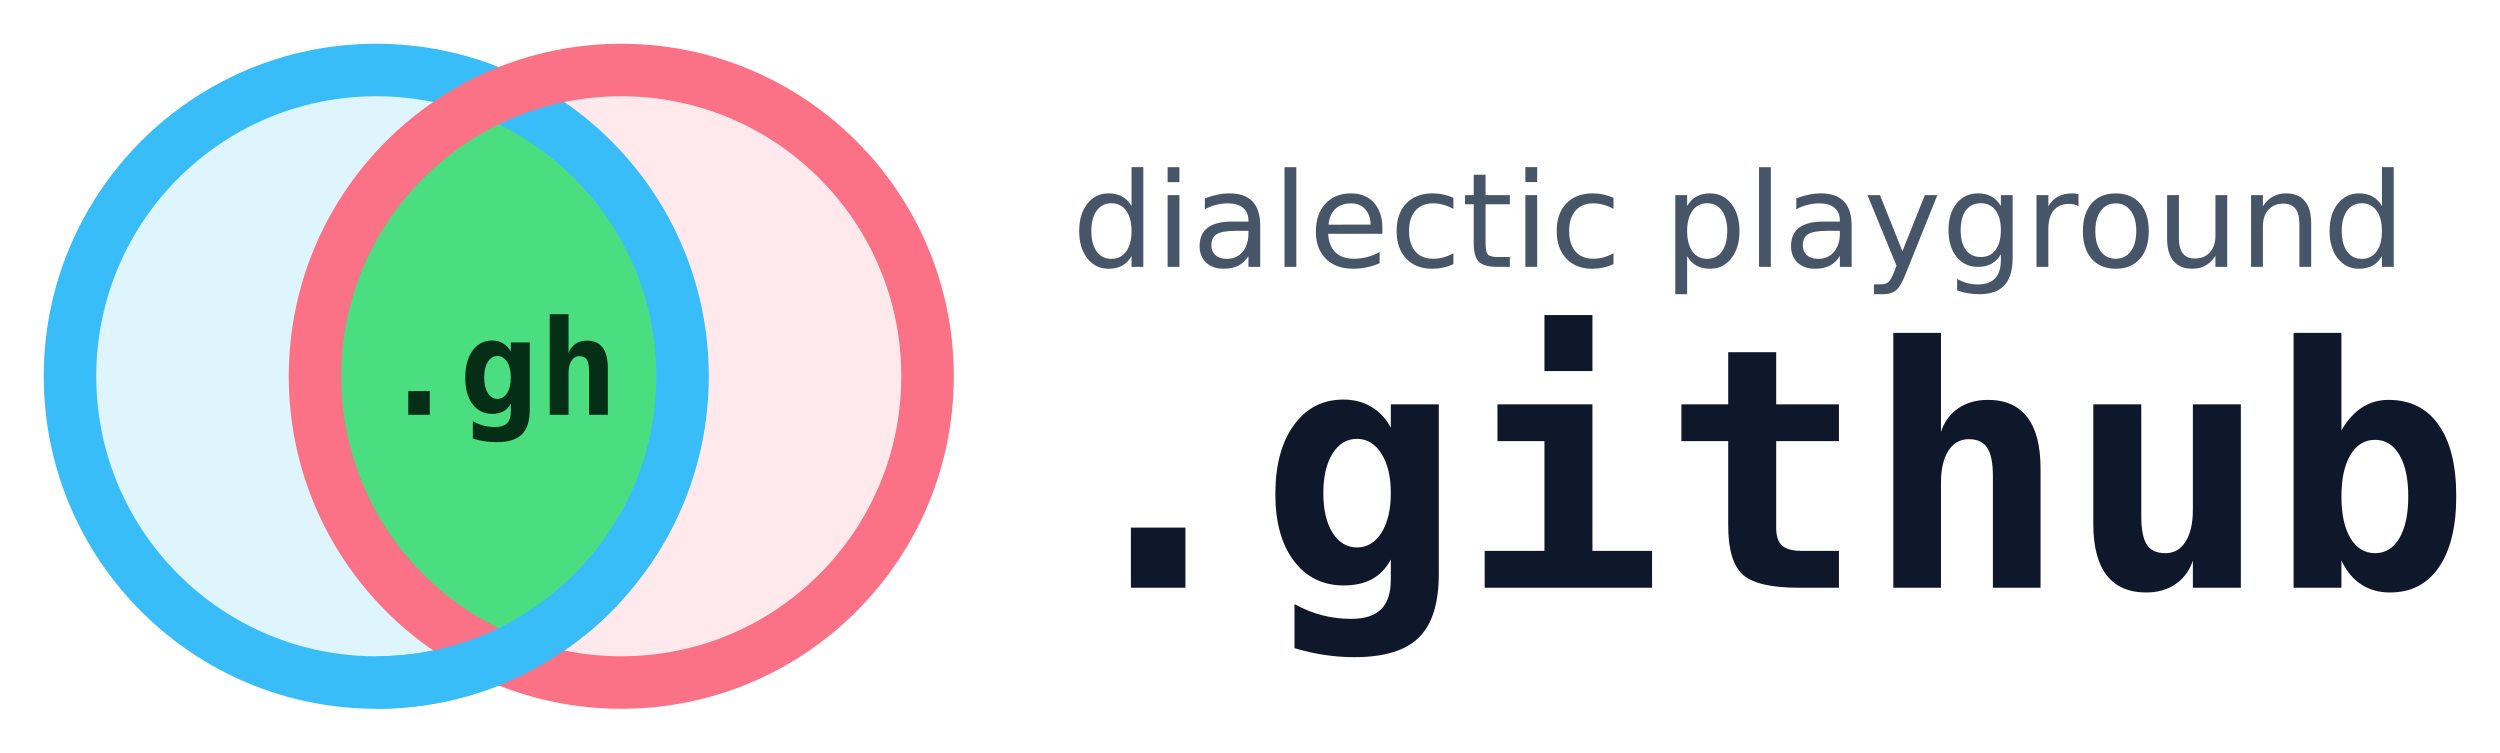
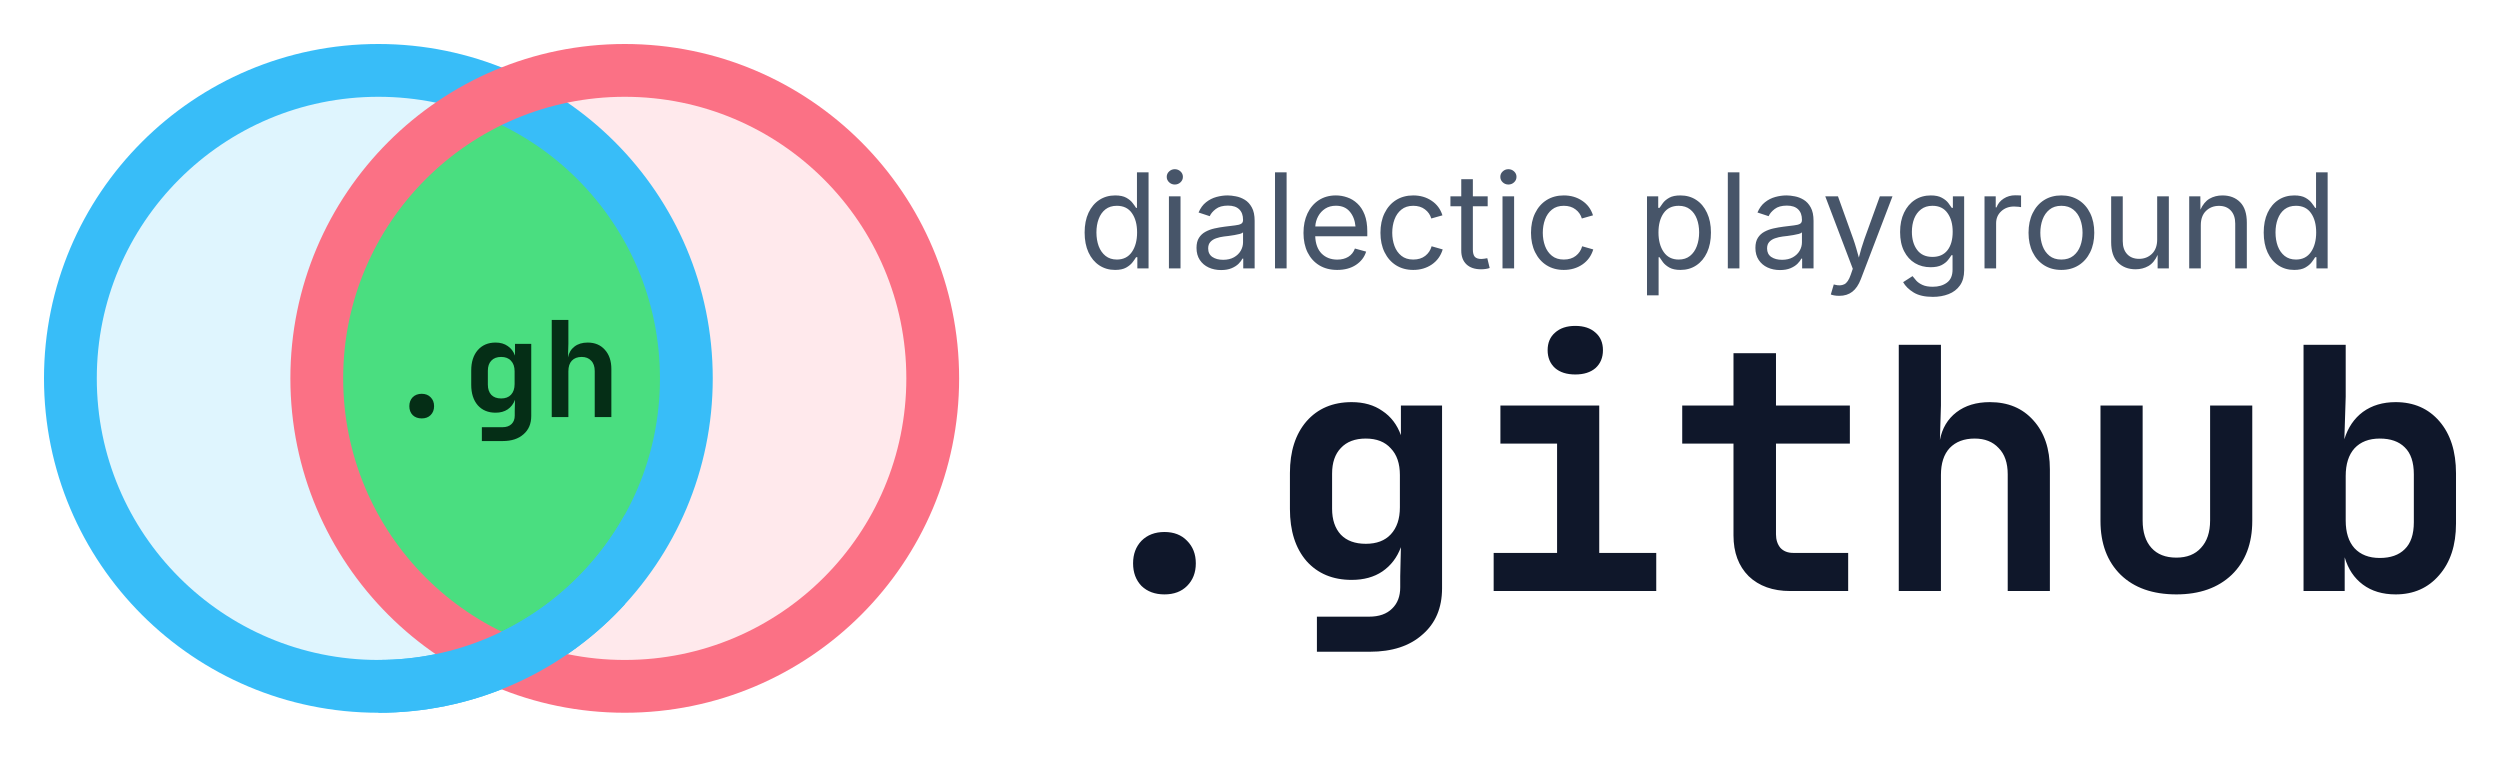
- <svg xmlns="http://www.w3.org/2000/svg" viewBox="-12 -12 685.678 206.4" width="685.678" height="206.4" role="img" aria-labelledby="dp-title" version="1.1" id="svg10">
+ <svg xmlns="http://www.w3.org/2000/svg" viewBox="-12 -12 681.868 206.4" width="681.868" height="206.4" role="img" aria-labelledby="dp-title" version="1.1" id="svg10">
  <defs id="defs10" />
  <style id="style1">
    .dp-ink { fill: #0F172A; }
    .dp-muted { fill: #475569; }
    @media (prefers-color-scheme: dark) {
      .dp-ink { fill: #F1F5F9; }
      .dp-muted { fill: #94A3B8; }
    }
    /*@theme-override*/
  </style>
  <g transform="matrix(0.6,0,0,0.6,-28.8,-62.4)" id="g9">
    <g class="dp-mark" id="g8">
      <defs id="defs1">
        <clipPath id="dp-thesis">
          <circle cx="200" cy="256" r="140" id="circle1" />
        </clipPath>
        <clipPath id="dp-lower-crossing">
          <rect x="200" y="256" width="112" height="200" id="rect1" />
        </clipPath>
      </defs>
      <circle cx="200" cy="256" r="140" fill="#38bdf8" fill-opacity="0.16" id="circle2" />
      <circle cx="312" cy="256" r="140" fill="#fb7185" fill-opacity="0.16" id="circle3" />
      <circle cx="312" cy="256" r="140" fill="#4ade80" clip-path="url(#dp-thesis)" id="circle4" />
      <circle cx="200" cy="256" r="140" fill="none" stroke="#38bdf8" stroke-width="24" id="circle5" />
      <circle cx="312" cy="256" r="140" fill="none" stroke="#fb7185" stroke-width="24" id="circle6" />
      <circle cx="200" cy="256" r="140" fill="none" stroke="#38bdf8" stroke-width="24" clip-path="url(#dp-lower-crossing)" id="circle7" />
      <g class="dp-glyph" transform="matrix(1.1,0,0,1.1,256,256)" id="g7">
-         <path d="m -37.611,6.144 h 8.943 V 16 h -8.943 z M 5.009,0.478 q 0,-4.028 -1.531,-6.445 -1.531,-2.444 -4.028,-2.444 -2.471,0 -4.001,2.417 -1.504,2.417 -1.504,6.472 0,4.082 1.504,6.499 1.531,2.417 4.001,2.417 2.498,0 4.028,-2.417 Q 5.009,4.533 5.009,0.478 Z M 12.877,13.744 q 0,7.224 -3.276,10.42 -3.25,3.223 -10.581,3.223 -2.471,0 -4.888,-0.376 -2.417,-0.349 -4.915,-1.101 v -7.224 q 2.229,1.235 4.539,1.826 2.31,0.591 4.753,0.591 3.33,0 4.915,-1.584 1.584,-1.558 1.584,-4.888 v -3.25 q -1.155,2.148 -3.062,3.196 -1.907,1.047 -4.646,1.047 -5.156,0 -8.191,-4.028 -3.035,-4.028 -3.035,-10.93 0,-7.144 3.035,-11.333 3.035,-4.189 8.137,-4.189 2.578,0 4.592,1.208 2.014,1.208 3.169,3.411 v -3.84 H 12.877 Z M 45.319,-3.524 V 16 H 37.504 V -2.315 q 0,-3.25 -0.94,-4.646 -0.913,-1.396 -3.008,-1.396 -2.148,0 -3.357,1.907 -1.208,1.88 -1.208,5.237 V 16 h -7.815 v -41.787 h 7.815 v 16.221 q 0.833,-2.498 2.847,-3.867 2.014,-1.37 4.861,-1.37 4.27,0 6.445,2.847 2.175,2.82 2.175,8.433 z" id="text7" style="font-weight:700;font-size:55px;font-family:'JetBrains Mono', 'DejaVu Sans Mono', Menlo, Consolas, monospace;text-anchor:middle;fill:#052e16" aria-label=".gh" />
+         <path d="m -33,16.55 q -2.31,0 -3.74,-1.375 -1.375,-1.43 -1.375,-3.685 0,-2.255 1.375,-3.685 1.43,-1.43 3.74,-1.43 2.31,0 3.685,1.43 1.43,1.43 1.43,3.685 0,2.255 -1.43,3.685 -1.375,1.375 -3.685,1.375 z m 24.86,9.35 v -5.72 h 8.525 q 2.42,0 3.74,-1.32 1.32,-1.265 1.32,-3.465 V 13.58 l 0.11,-4.73 q -0.935,2.53 -3.025,3.96 -2.035,1.375 -5.005,1.375 -4.62,0 -7.37,-3.08 Q -12.54,7.97 -12.54,2.635 V -3.25 q 0,-5.28 2.695,-8.415 2.75,-3.135 7.37,-3.135 2.97,0 5.005,1.43 2.09,1.375 3.025,3.96 v -4.84 h 6.71 v 29.81 q 0,4.785 -3.19,7.535 -3.135,2.805 -8.58,2.805 z M -0.165,8.3 q 2.64,0 4.07,-1.54 1.485,-1.595 1.485,-4.4 v -5.28 q 0,-2.805 -1.485,-4.345 -1.43,-1.595 -4.07,-1.595 -2.64,0 -4.07,1.54 -1.43,1.485 -1.43,4.18 v 5.72 q 0,2.695 1.43,4.235 1.43,1.485 4.07,1.485 z M 20.735,16 v -40.15 h 6.875 v 9.9 l -0.165,5.61 q 0.55,-2.86 2.695,-4.51 2.145,-1.65 5.445,-1.65 4.455,0 7.095,2.97 2.695,2.97 2.695,7.975 V 16 h -6.875 V -3.03 q 0,-2.805 -1.485,-4.29 -1.43,-1.54 -3.905,-1.54 -2.585,0 -4.07,1.54 -1.43,1.54 -1.43,4.4 V 16 Z" id="text7" style="font-weight:700;font-size:55px;font-family:'JetBrains Mono', 'DejaVu Sans Mono', Menlo, Consolas, monospace;text-anchor:middle;fill:#052e16" aria-label=".gh" />
      </g>
    </g>
  </g>
-   <path d="M 298.348,44.501 V 33.848 h 3.234 V 61.2 h -3.234 v -2.953 q -1.02,1.758 -2.584,2.619 -1.547,0.844 -3.727,0.844 -3.568,0 -5.818,-2.848 -2.232,-2.848 -2.232,-7.488 0,-4.641 2.232,-7.488 2.25,-2.848 5.818,-2.848 2.18,0 3.727,0.861 1.564,0.844 2.584,2.602 z m -11.021,6.873 q 0,3.568 1.459,5.607 1.477,2.021 4.043,2.021 2.566,0 4.043,-2.021 1.477,-2.039 1.477,-5.607 0,-3.568 -1.477,-5.59 -1.477,-2.039 -4.043,-2.039 -2.566,0 -4.043,2.039 -1.459,2.021 -1.459,5.59 z M 308.244,41.513 h 3.234 V 61.2 h -3.234 z m 0,-7.664 h 3.234 v 4.096 h -3.234 z m 18.949,17.455 q -3.92,0 -5.432,0.896 -1.512,0.896 -1.512,3.059 0,1.723 1.125,2.742 1.143,1.002 3.094,1.002 2.689,0 4.307,-1.898 1.635,-1.916 1.635,-5.08 v -0.721 z m 6.451,-1.336 V 61.2 h -3.234 v -2.988 q -1.107,1.793 -2.76,2.654 -1.652,0.844 -4.043,0.844 -3.023,0 -4.816,-1.688 -1.775,-1.705 -1.775,-4.553 0,-3.322 2.215,-5.01 2.232,-1.688 6.645,-1.688 h 4.535 v -0.316 q 0,-2.232 -1.477,-3.445 -1.459,-1.23 -4.113,-1.23 -1.688,0 -3.287,0.404 -1.6,0.404 -3.076,1.213 v -2.988 q 1.775,-0.686 3.445,-1.02 1.67,-0.352 3.252,-0.352 4.271,0 6.381,2.215 2.109,2.215 2.109,6.715 z m 6.662,-16.119 h 3.234 V 61.2 h -3.234 z m 26.842,16.699 v 1.582 h -14.871 q 0.211,3.34 2.004,5.098 1.811,1.74 5.027,1.74 1.863,0 3.604,-0.457 1.758,-0.457 3.48,-1.371 v 3.059 q -1.74,0.738 -3.568,1.125 -1.828,0.387 -3.709,0.387 -4.711,0 -7.471,-2.742 -2.742,-2.742 -2.742,-7.418 0,-4.834 2.602,-7.664 2.619,-2.848 7.049,-2.848 3.973,0 6.275,2.566 2.32,2.549 2.32,6.943 z m -3.234,-0.949 q -0.035,-2.654 -1.494,-4.236 -1.441,-1.582 -3.832,-1.582 -2.707,0 -4.342,1.529 -1.617,1.529 -1.863,4.307 z M 386.625,42.268 v 3.023 q -1.371,-0.756 -2.76,-1.125 -1.371,-0.387 -2.777,-0.387 -3.146,0 -4.887,2.004 -1.74,1.986 -1.74,5.59 0,3.604 1.74,5.607 1.74,1.986 4.887,1.986 1.406,0 2.777,-0.369 1.389,-0.387 2.76,-1.143 v 2.988 q -1.354,0.633 -2.812,0.949 -1.441,0.316 -3.076,0.316 -4.447,0 -7.066,-2.795 -2.619,-2.795 -2.619,-7.541 0,-4.816 2.637,-7.576 2.654,-2.76 7.26,-2.76 1.494,0 2.918,0.316 1.424,0.299 2.76,0.914 z m 8.824,-6.346 V 41.513 h 6.662 v 2.514 h -6.662 v 10.688 q 0,2.408 0.65,3.094 0.668,0.686 2.689,0.686 h 3.322 V 61.2 h -3.322 q -3.744,0 -5.168,-1.389 -1.424,-1.406 -1.424,-5.098 v -10.688 h -2.373 V 41.513 h 2.373 v -5.59 z m 10.916,5.59 h 3.234 V 61.2 h -3.234 z m 0,-7.664 h 3.234 v 4.096 h -3.234 z m 24.17,8.42 v 3.023 q -1.371,-0.756 -2.76,-1.125 -1.371,-0.387 -2.777,-0.387 -3.146,0 -4.887,2.004 -1.74,1.986 -1.74,5.59 0,3.604 1.74,5.607 1.74,1.986 4.887,1.986 1.406,0 2.777,-0.369 1.389,-0.387 2.76,-1.143 v 2.988 q -1.354,0.633 -2.812,0.949 -1.441,0.316 -3.076,0.316 -4.447,0 -7.066,-2.795 -2.619,-2.795 -2.619,-7.541 0,-4.816 2.637,-7.576 2.654,-2.76 7.26,-2.76 1.494,0 2.918,0.316 1.424,0.299 2.76,0.914 z m 20.197,15.979 v 10.441 h -3.252 V 41.513 h 3.252 v 2.988 q 1.02,-1.758 2.566,-2.602 1.564,-0.861 3.727,-0.861 3.586,0 5.818,2.848 2.25,2.848 2.25,7.488 0,4.641 -2.25,7.488 -2.232,2.848 -5.818,2.848 -2.162,0 -3.727,-0.844 -1.547,-0.861 -2.566,-2.619 z m 11.004,-6.873 q 0,-3.568 -1.477,-5.59 -1.459,-2.039 -4.025,-2.039 -2.566,0 -4.043,2.039 -1.459,2.021 -1.459,5.59 0,3.568 1.459,5.607 1.477,2.021 4.043,2.021 2.566,0 4.025,-2.021 1.477,-2.039 1.477,-5.607 z m 8.719,-17.525 h 3.234 V 61.2 h -3.234 z m 18.949,17.455 q -3.92,0 -5.432,0.896 -1.512,0.896 -1.512,3.059 0,1.723 1.125,2.742 1.143,1.002 3.094,1.002 2.689,0 4.307,-1.898 1.635,-1.916 1.635,-5.08 v -0.721 z m 6.451,-1.336 V 61.2 h -3.234 v -2.988 q -1.107,1.793 -2.76,2.654 -1.652,0.844 -4.043,0.844 -3.023,0 -4.816,-1.688 -1.775,-1.705 -1.775,-4.553 0,-3.322 2.215,-5.01 2.232,-1.688 6.645,-1.688 h 4.535 v -0.316 q 0,-2.232 -1.477,-3.445 -1.459,-1.23 -4.113,-1.23 -1.688,0 -3.287,0.404 -1.6,0.404 -3.076,1.213 v -2.988 q 1.775,-0.686 3.445,-1.02 1.67,-0.352 3.252,-0.352 4.271,0 6.381,2.215 2.109,2.215 2.109,6.715 z m 14.854,13.061 q -1.371,3.516 -2.672,4.588 -1.301,1.072 -3.48,1.072 h -2.584 V 65.981 h 1.898 q 1.336,0 2.074,-0.633 0.738,-0.633 1.635,-2.988 l 0.58,-1.477 -7.963,-19.371 h 3.428 l 6.152,15.398 6.152,-15.398 h 3.428 z m 26.068,-11.9 q 0,-3.516 -1.459,-5.449 -1.441,-1.934 -4.061,-1.934 -2.602,0 -4.061,1.934 -1.441,1.934 -1.441,5.449 0,3.498 1.441,5.432 1.459,1.934 4.061,1.934 2.619,0 4.061,-1.934 1.459,-1.934 1.459,-5.432 z m 3.234,7.629 q 0,5.027 -2.232,7.471 -2.232,2.461 -6.838,2.461 -1.705,0 -3.217,-0.264 -1.512,-0.246 -2.936,-0.773 v -3.146 q 1.424,0.773 2.812,1.143 1.389,0.369 2.83,0.369 3.182,0 4.764,-1.67 1.582,-1.652 1.582,-5.01 v -1.6 q -1.002,1.74 -2.566,2.602 Q 532.646,61.2 530.467,61.2 q -3.621,0 -5.836,-2.76 -2.215,-2.76 -2.215,-7.312 0,-4.57 2.215,-7.33 2.215,-2.76 5.836,-2.76 2.18,0 3.744,0.861 1.564,0.861 2.566,2.602 V 41.513 h 3.234 z m 18.07,-14.221 q -0.545,-0.316 -1.195,-0.457 -0.633,-0.158 -1.406,-0.158 -2.742,0 -4.219,1.793 -1.459,1.775 -1.459,5.115 V 61.2 h -3.252 V 41.513 h 3.252 v 3.059 q 1.02,-1.793 2.654,-2.654 1.635,-0.879 3.973,-0.879 0.334,0 0.738,0.053 0.404,0.035 0.896,0.123 z m 10.23,-0.756 q -2.602,0 -4.113,2.039 -1.512,2.021 -1.512,5.555 0,3.533 1.494,5.572 1.512,2.021 4.131,2.021 2.584,0 4.096,-2.039 1.512,-2.039 1.512,-5.555 0,-3.498 -1.512,-5.537 -1.512,-2.057 -4.096,-2.057 z m 0,-2.742 q 4.219,0 6.627,2.742 2.408,2.742 2.408,7.594 0,4.834 -2.408,7.594 -2.408,2.742 -6.627,2.742 -4.236,0 -6.645,-2.742 -2.391,-2.76 -2.391,-7.594 0,-4.852 2.391,-7.594 2.408,-2.742 6.645,-2.742 z M 582.375,53.43 V 41.513 h 3.234 v 11.795 q 0,2.795 1.09,4.201 1.09,1.389 3.27,1.389 2.619,0 4.131,-1.67 1.529,-1.67 1.529,-4.553 V 41.513 h 3.234 V 61.2 h -3.234 v -3.023 q -1.178,1.793 -2.742,2.672 -1.547,0.861 -3.604,0.861 -3.393,0 -5.15,-2.109 -1.758,-2.109 -1.758,-6.17 z m 8.139,-12.393 z m 31.377,8.279 V 61.2 h -3.234 V 49.423 q 0,-2.795 -1.09,-4.184 -1.09,-1.389 -3.27,-1.389 -2.619,0 -4.131,1.67 -1.512,1.67 -1.512,4.553 V 61.2 h -3.252 V 41.513 h 3.252 v 3.059 q 1.16,-1.775 2.725,-2.654 1.582,-0.879 3.639,-0.879 3.393,0 5.133,2.109 1.74,2.092 1.74,6.17 z m 19.406,-4.816 V 33.848 h 3.234 V 61.2 h -3.234 v -2.953 q -1.02,1.758 -2.584,2.619 -1.547,0.844 -3.727,0.844 -3.568,0 -5.818,-2.848 -2.232,-2.848 -2.232,-7.488 0,-4.641 2.232,-7.488 2.25,-2.848 5.818,-2.848 2.18,0 3.727,0.861 1.564,0.844 2.584,2.602 z m -11.021,6.873 q 0,3.568 1.459,5.607 1.477,2.021 4.043,2.021 2.566,0 4.043,-2.021 1.477,-2.039 1.477,-5.607 0,-3.568 -1.477,-5.59 -1.477,-2.039 -4.043,-2.039 -2.566,0 -4.043,2.039 -1.459,2.021 -1.459,5.59 z" id="text9" class="dp-muted" style="font-size:36px;font-family:Inter, 'Segoe UI', 'DejaVu Sans', 'Helvetica Neue', Arial, sans-serif;fill:#475569" aria-label="dialectic playground" />
-   <path d="m 298.17,132.714 h 14.959 V 149.2 h -14.959 z m 71.291,-9.479 q 0,-6.738 -2.561,-10.781 -2.561,-4.088 -6.738,-4.088 -4.133,0 -6.693,4.043 -2.516,4.043 -2.516,10.826 0,6.828 2.516,10.871 2.561,4.043 6.693,4.043 4.178,0 6.738,-4.043 2.561,-4.088 2.561,-10.871 z m 13.162,22.191 q 0,12.084 -5.48,17.43 -5.436,5.391 -17.699,5.391 -4.133,0 -8.176,-0.629 -4.043,-0.584 -8.221,-1.842 v -12.084 q 3.729,2.066 7.592,3.055 3.863,0.988 7.951,0.988 5.57,0 8.221,-2.65 2.65,-2.605 2.65,-8.176 v -5.436 q -1.932,3.594 -5.121,5.346 -3.189,1.752 -7.771,1.752 -8.625,0 -13.701,-6.738 -5.076,-6.738 -5.076,-18.283 0,-11.949 5.076,-18.957 5.076,-7.008 13.611,-7.008 4.312,0 7.682,2.021 3.369,2.021 5.301,5.705 V 98.888 h 13.162 z M 398.705,98.888 h 26.055 v 40.205 h 16.352 V 149.2 h -45.91 v -10.107 h 16.396 v -30.098 h -12.893 z m 12.893,-24.482 h 13.162 V 89.768 H 411.598 Z M 475.162,84.602 V 98.888 h 17.205 v 10.107 h -17.205 v 23.809 q 0,3.369 1.617,4.852 1.662,1.438 5.48,1.438 h 10.107 V 149.2 h -11.051 q -11.32,0 -15.318,-3.594 Q 462,141.968 462,132.175 V 108.995 H 449.152 V 98.888 H 462 V 84.602 Z m 72.504,31.939 V 149.2 h -13.072 v -30.637 q 0,-5.436 -1.572,-7.771 -1.527,-2.336 -5.031,-2.336 -3.594,0 -5.615,3.189 -2.021,3.145 -2.021,8.76 V 149.2 H 507.281 V 79.302 h 13.072 v 27.133 q 1.393,-4.178 4.762,-6.469 3.369,-2.291 8.131,-2.291 7.143,0 10.781,4.762 3.639,4.717 3.639,14.105 z m 14.465,15.094 V 98.888 h 13.162 v 30.727 q 0,5.436 1.527,7.771 1.527,2.336 5.076,2.336 3.549,0 5.525,-3.145 2.021,-3.145 2.021,-8.805 V 98.888 h 13.162 V 149.2 h -13.162 v -7.457 q -1.393,4.178 -4.762,6.469 -3.324,2.291 -8.041,2.291 -7.188,0 -10.871,-4.762 -3.639,-4.762 -3.639,-14.105 z m 86.385,-7.457 q 0,-7.277 -2.426,-11.41 -2.426,-4.133 -6.693,-4.133 -4.268,0 -6.738,4.133 -2.471,4.133 -2.471,11.41 0,7.277 2.471,11.41 2.471,4.133 6.738,4.133 4.268,0 6.693,-4.133 2.426,-4.133 2.426,-11.41 z M 630.188,106.03 q 2.426,-4.178 5.615,-6.244 3.234,-2.111 7.277,-2.111 8.939,0 13.746,6.828 4.852,6.828 4.852,19.586 0,12.578 -4.762,19.496 -4.762,6.918 -13.387,6.918 -4.537,0 -7.906,-2.201 -3.369,-2.201 -5.436,-6.559 V 149.2 H 617.07 V 79.302 h 13.117 z" id="text10" class="dp-ink" style="font-weight:700;font-size:92px;font-family:'JetBrains Mono', 'DejaVu Sans Mono', Menlo, Consolas, monospace;fill:#0f172a" aria-label=".github" />
+   <path d="m 292.143,61.622 q -2.443,0 -4.324,-1.248 -1.881,-1.248 -2.936,-3.533 -1.055,-2.285 -1.055,-5.414 0,-3.111 1.055,-5.379 1.072,-2.285 2.953,-3.516 1.881,-1.23 4.324,-1.23 1.916,0 3.041,0.633 1.125,0.633 1.723,1.441 0.615,0.791 0.932,1.318 h 0.246 v -9.686 h 3.164 V 61.2 h -3.059 v -3.041 h -0.352 q -0.316,0.545 -0.949,1.371 -0.615,0.809 -1.758,1.459 -1.125,0.633 -3.006,0.633 z m 0.475,-2.83 q 2.672,0 4.096,-2.057 1.424,-2.057 1.424,-5.344 0,-3.252 -1.406,-5.256 -1.389,-2.004 -4.113,-2.004 -1.863,0 -3.111,0.967 -1.23,0.967 -1.846,2.619 -0.615,1.635 -0.615,3.674 0,2.057 0.615,3.744 0.633,1.67 1.881,2.672 1.248,0.984 3.076,0.984 z M 306.82,61.2 V 41.548 h 3.164 V 61.2 Z m 1.6,-22.869 q -0.896,0 -1.547,-0.615 -0.65,-0.615 -0.65,-1.477 0,-0.879 0.65,-1.477 0.65,-0.615 1.547,-0.615 0.914,0 1.564,0.615 0.65,0.598 0.65,1.477 0,0.861 -0.65,1.477 -0.65,0.615 -1.564,0.615 z m 12.621,23.326 q -1.863,0 -3.393,-0.703 -1.512,-0.703 -2.408,-2.057 -0.896,-1.354 -0.896,-3.287 0,-1.688 0.668,-2.742 0.668,-1.055 1.775,-1.652 1.125,-0.615 2.479,-0.914 1.354,-0.299 2.725,-0.475 1.758,-0.229 2.865,-0.352 1.107,-0.123 1.635,-0.422 0.545,-0.299 0.545,-1.02 v -0.105 q 0,-1.828 -1.037,-2.83 -1.037,-1.02 -3.076,-1.02 -2.127,0 -3.322,0.932 -1.195,0.914 -1.652,1.951 l -3.041,-1.002 q 0.756,-1.793 2.039,-2.795 1.283,-1.02 2.83,-1.441 1.547,-0.422 3.059,-0.422 0.984,0 2.232,0.246 1.266,0.229 2.426,0.932 1.178,0.703 1.934,2.092 0.773,1.371 0.773,3.674 V 61.2 h -3.111 v -2.672 h -0.211 q -0.334,0.686 -1.072,1.424 -0.738,0.721 -1.916,1.213 -1.178,0.492 -2.848,0.492 z m 0.545,-2.795 q 1.758,0 2.971,-0.686 1.213,-0.686 1.846,-1.775 0.633,-1.107 0.633,-2.303 v -2.725 q -0.193,0.229 -0.844,0.422 -0.65,0.176 -1.494,0.316 -0.826,0.141 -1.617,0.246 -0.773,0.088 -1.23,0.141 -1.143,0.141 -2.145,0.492 -0.984,0.334 -1.582,1.002 -0.598,0.65 -0.598,1.775 0,1.529 1.143,2.32 1.16,0.773 2.918,0.773 z M 338.918,35.009 V 61.2 h -3.164 V 35.009 Z m 13.816,26.613 q -2.848,0 -4.922,-1.266 -2.057,-1.266 -3.182,-3.533 -1.107,-2.268 -1.107,-5.291 0,-3.023 1.09,-5.326 1.09,-2.303 3.076,-3.604 2.004,-1.301 4.676,-1.301 1.564,0 3.076,0.527 1.529,0.51 2.76,1.67 1.248,1.143 1.986,3.023 0.738,1.881 0.738,4.605 v 1.318 h -14.203 q 0.123,3.076 1.758,4.729 1.652,1.635 4.271,1.635 1.74,0 2.988,-0.756 1.266,-0.773 1.811,-2.268 l 3.059,0.844 q -0.686,2.232 -2.777,3.621 -2.074,1.371 -5.098,1.371 z m -5.994,-11.848 h 10.969 q -0.229,-2.514 -1.582,-4.078 -1.336,-1.582 -3.762,-1.582 -1.688,0 -2.918,0.791 -1.213,0.791 -1.916,2.074 -0.703,1.283 -0.791,2.795 z m 26.719,11.848 q -2.672,0 -4.693,-1.266 -2.004,-1.266 -3.129,-3.551 -1.125,-2.285 -1.125,-5.309 0,-3.076 1.125,-5.361 1.125,-2.303 3.129,-3.568 2.021,-1.266 4.693,-1.266 2.848,0 4.992,1.441 2.162,1.424 2.971,3.99 l -3.041,0.861 q -0.439,-1.512 -1.723,-2.479 -1.266,-0.984 -3.199,-0.984 -1.969,0 -3.234,1.037 -1.266,1.02 -1.881,2.689 -0.615,1.67 -0.615,3.639 0,1.934 0.615,3.604 0.615,1.652 1.881,2.672 1.266,1.02 3.234,1.02 1.986,0 3.27,-1.002 1.301,-1.02 1.74,-2.619 l 3.023,0.861 q -0.791,2.619 -2.971,4.113 -2.18,1.477 -5.062,1.477 z m 20.303,-20.074 v 2.707 h -4.043 v 11.848 q 0,1.318 0.527,1.934 0.545,0.598 1.793,0.598 0.299,0 0.756,-0.07 0.475,-0.07 0.861,-0.141 l 0.65,2.672 q -0.492,0.176 -1.125,0.264 -0.615,0.088 -1.23,0.088 -2.549,0 -3.973,-1.336 -1.424,-1.354 -1.424,-3.762 v -12.094 h -2.953 v -2.707 h 2.953 v -4.676 h 3.164 v 4.676 z M 397.805,61.2 V 41.548 h 3.164 V 61.2 Z m 1.6,-22.869 q -0.896,0 -1.547,-0.615 -0.65,-0.615 -0.65,-1.477 0,-0.879 0.65,-1.477 0.65,-0.615 1.547,-0.615 0.914,0 1.564,0.615 0.65,0.598 0.65,1.477 0,0.861 -0.65,1.477 -0.65,0.615 -1.564,0.615 z m 15.117,23.291 q -2.672,0 -4.693,-1.266 -2.004,-1.266 -3.129,-3.551 -1.125,-2.285 -1.125,-5.309 0,-3.076 1.125,-5.361 1.125,-2.303 3.129,-3.568 2.021,-1.266 4.693,-1.266 2.848,0 4.992,1.441 2.162,1.424 2.971,3.99 l -3.041,0.861 q -0.439,-1.512 -1.723,-2.479 -1.266,-0.984 -3.199,-0.984 -1.969,0 -3.234,1.037 -1.266,1.02 -1.881,2.689 -0.615,1.67 -0.615,3.639 0,1.934 0.615,3.604 0.615,1.652 1.881,2.672 1.266,1.02 3.234,1.02 1.986,0 3.27,-1.002 1.301,-1.02 1.74,-2.619 l 3.023,0.861 q -0.791,2.619 -2.971,4.113 -2.18,1.477 -5.062,1.477 z m 22.693,6.926 v -27 h 3.059 v 3.146 h 0.352 q 0.334,-0.527 0.932,-1.318 0.598,-0.809 1.723,-1.441 1.125,-0.633 3.041,-0.633 2.461,0 4.324,1.23 1.881,1.23 2.936,3.516 1.072,2.268 1.072,5.379 0,3.129 -1.055,5.414 -1.055,2.285 -2.936,3.533 -1.863,1.248 -4.324,1.248 -1.863,0 -3.006,-0.633 -1.143,-0.65 -1.758,-1.459 -0.615,-0.826 -0.949,-1.371 h -0.246 v 10.389 z m 8.648,-9.756 q 1.846,0 3.076,-0.984 1.248,-1.002 1.863,-2.672 0.633,-1.688 0.633,-3.744 0,-2.039 -0.615,-3.674 -0.615,-1.652 -1.863,-2.619 -1.23,-0.967 -3.094,-0.967 -2.707,0 -4.113,2.004 -1.406,2.004 -1.406,5.256 0,3.287 1.424,5.344 1.424,2.057 4.096,2.057 z M 462.422,35.009 V 61.2 h -3.164 V 35.009 Z m 11.057,26.648 q -1.863,0 -3.393,-0.703 -1.512,-0.703 -2.408,-2.057 -0.896,-1.354 -0.896,-3.287 0,-1.688 0.668,-2.742 0.668,-1.055 1.775,-1.652 1.125,-0.615 2.479,-0.914 1.354,-0.299 2.725,-0.475 1.758,-0.229 2.865,-0.352 1.107,-0.123 1.635,-0.422 0.545,-0.299 0.545,-1.02 v -0.105 q 0,-1.828 -1.037,-2.83 -1.037,-1.02 -3.076,-1.02 -2.127,0 -3.322,0.932 -1.195,0.914 -1.652,1.951 l -3.041,-1.002 q 0.756,-1.793 2.039,-2.795 1.283,-1.02 2.83,-1.441 1.547,-0.422 3.059,-0.422 0.984,0 2.232,0.246 1.266,0.229 2.426,0.932 1.178,0.703 1.934,2.092 0.773,1.371 0.773,3.674 V 61.2 h -3.111 v -2.672 h -0.211 q -0.334,0.686 -1.072,1.424 -0.738,0.721 -1.916,1.213 -1.178,0.492 -2.848,0.492 z m 0.545,-2.795 q 1.758,0 2.971,-0.686 1.213,-0.686 1.846,-1.775 0.633,-1.107 0.633,-2.303 v -2.725 q -0.193,0.229 -0.844,0.422 -0.65,0.176 -1.494,0.316 -0.826,0.141 -1.617,0.246 -0.773,0.088 -1.23,0.141 -1.143,0.141 -2.145,0.492 -0.984,0.334 -1.582,1.002 -0.598,0.65 -0.598,1.775 0,1.529 1.143,2.32 1.16,0.773 2.918,0.773 z m 13.324,9.457 0.809,-2.742 0.334,0.088 q 1.459,0.387 2.514,-0.123 1.055,-0.492 1.775,-2.602 l 0.562,-1.635 -7.506,-19.758 h 3.463 l 4.184,11.654 q 0.457,1.283 0.809,2.549 0.369,1.266 0.703,2.496 0.334,-1.23 0.686,-2.496 0.369,-1.266 0.826,-2.549 l 4.219,-11.654 h 3.445 l -8.631,22.588 q -0.896,2.338 -2.338,3.445 -1.441,1.107 -3.533,1.107 -0.844,0 -1.459,-0.123 -0.615,-0.123 -0.861,-0.246 z m 27.809,0.65 q -3.27,0 -5.221,-1.195 -1.951,-1.195 -2.865,-2.812 l 2.566,-1.652 q 0.422,0.562 1.037,1.248 0.633,0.686 1.688,1.16 1.072,0.492 2.795,0.492 2.355,0 3.867,-1.125 1.529,-1.125 1.529,-3.551 v -3.938 h -0.299 q -0.334,0.562 -0.949,1.336 -0.598,0.773 -1.74,1.371 -1.125,0.58 -3.023,0.58 -2.355,0 -4.236,-1.107 -1.881,-1.125 -2.971,-3.27 -1.09,-2.145 -1.09,-5.221 0,-3.041 1.072,-5.273 1.072,-2.25 2.953,-3.48 1.898,-1.23 4.342,-1.23 1.898,0 3.023,0.633 1.143,0.615 1.758,1.424 0.615,0.809 0.949,1.336 h 0.299 v -3.146 h 3.076 v 20.162 q 0,2.531 -1.143,4.131 -1.143,1.617 -3.094,2.373 -1.934,0.756 -4.324,0.756 z m -0.088,-10.898 q 2.672,0 4.096,-1.811 1.424,-1.828 1.424,-5.045 0,-3.129 -1.406,-5.098 -1.389,-1.986 -4.113,-1.986 -1.863,0 -3.111,0.967 -1.248,0.949 -1.881,2.549 -0.615,1.6 -0.615,3.568 0,3.023 1.424,4.939 1.424,1.916 4.184,1.916 z M 529.271,61.2 V 41.548 h 3.059 v 3.023 h 0.211 q 0.545,-1.494 1.934,-2.391 1.406,-0.914 3.164,-0.914 0.352,0 0.826,0.018 0.492,0.018 0.773,0.035 v 3.182 q -0.141,-0.035 -0.703,-0.105 -0.562,-0.07 -1.195,-0.07 -2.127,0 -3.516,1.301 -1.389,1.283 -1.389,3.27 V 61.2 Z m 20.953,0.422 q -2.672,0 -4.693,-1.266 -2.004,-1.266 -3.129,-3.551 -1.125,-2.285 -1.125,-5.309 0,-3.076 1.125,-5.361 1.125,-2.303 3.129,-3.568 2.021,-1.266 4.693,-1.266 2.689,0 4.711,1.266 2.021,1.266 3.146,3.568 1.125,2.285 1.125,5.361 0,3.023 -1.125,5.309 -1.125,2.285 -3.146,3.551 -2.021,1.266 -4.711,1.266 z m 0,-2.83 q 1.986,0 3.27,-1.02 1.283,-1.02 1.898,-2.672 0.615,-1.67 0.615,-3.604 0,-1.951 -0.615,-3.621 -0.615,-1.688 -1.898,-2.707 -1.283,-1.037 -3.27,-1.037 -1.969,0 -3.234,1.037 -1.266,1.02 -1.881,2.689 -0.615,1.67 -0.615,3.639 0,1.934 0.615,3.604 0.615,1.652 1.881,2.672 1.266,1.02 3.234,1.02 z m 20.25,2.654 q -2.971,0 -4.816,-1.846 -1.846,-1.846 -1.846,-5.572 V 41.548 h 3.164 v 12.217 q 0,2.268 1.195,3.551 1.195,1.283 3.252,1.283 2.109,0 3.516,-1.371 1.424,-1.389 1.424,-3.902 V 41.548 h 3.182 V 61.2 h -3.059 v -3.674 q -0.967,2.145 -2.531,3.041 -1.547,0.879 -3.48,0.879 z M 588.264,49.423 V 61.2 h -3.164 V 41.548 h 3.041 l 0.018,3.639 q 0.949,-2.092 2.479,-2.988 1.547,-0.896 3.533,-0.896 2.988,0 4.816,1.846 1.828,1.846 1.828,5.572 V 61.2 h -3.164 V 48.983 q 0,-2.268 -1.195,-3.551 -1.178,-1.283 -3.234,-1.283 -2.127,0 -3.551,1.389 -1.406,1.371 -1.406,3.885 z m 25.471,12.199 q -2.443,0 -4.324,-1.248 -1.881,-1.248 -2.936,-3.533 -1.055,-2.285 -1.055,-5.414 0,-3.111 1.055,-5.379 1.072,-2.285 2.953,-3.516 1.881,-1.23 4.324,-1.23 1.916,0 3.041,0.633 1.125,0.633 1.723,1.441 0.615,0.791 0.932,1.318 h 0.246 v -9.686 h 3.164 V 61.2 h -3.059 v -3.041 h -0.352 q -0.316,0.545 -0.949,1.371 -0.615,0.809 -1.758,1.459 -1.125,0.633 -3.006,0.633 z m 0.475,-2.83 q 2.672,0 4.096,-2.057 1.424,-2.057 1.424,-5.344 0,-3.252 -1.406,-5.256 -1.389,-2.004 -4.113,-2.004 -1.863,0 -3.111,0.967 -1.23,0.967 -1.846,2.619 -0.615,1.635 -0.615,3.674 0,2.057 0.615,3.744 0.633,1.67 1.881,2.672 1.248,0.984 3.076,0.984 z" id="text9" class="dp-muted" style="font-size:36px;font-family:Inter, 'Segoe UI', 'DejaVu Sans', 'Helvetica Neue', Arial, sans-serif;fill:#475569" aria-label="dialectic playground" />
+   <path d="m 305.6,150.12 q -3.864,0 -6.256,-2.3 -2.3,-2.392 -2.3,-6.164 0,-3.772 2.3,-6.164 2.392,-2.392 6.256,-2.392 3.864,0 6.164,2.392 2.392,2.392 2.392,6.164 0,3.772 -2.392,6.164 -2.3,2.3 -6.164,2.3 z m 41.584,15.64 v -9.568 h 14.26 q 4.048,0 6.256,-2.208 2.208,-2.116 2.208,-5.796 v -3.036 l 0.184,-7.912 q -1.564,4.232 -5.06,6.624 -3.404,2.3 -8.372,2.3 -7.728,0 -12.328,-5.152 -4.508,-5.244 -4.508,-14.168 V 117 q 0,-8.832 4.508,-14.076 4.6,-5.244 12.328,-5.244 4.968,0 8.372,2.392 3.496,2.3 5.06,6.624 V 98.6 h 11.224 v 49.864 q 0,8.004 -5.336,12.604 -5.244,4.692 -14.352,4.692 z m 13.34,-29.44 q 4.416,0 6.808,-2.576 2.484,-2.668 2.484,-7.36 v -8.832 q 0,-4.692 -2.484,-7.268 -2.392,-2.668 -6.808,-2.668 -4.416,0 -6.808,2.576 -2.392,2.484 -2.392,6.992 v 9.568 q 0,4.508 2.392,7.084 2.392,2.484 6.808,2.484 z m 34.868,12.88 v -10.396 h 17.296 v -29.808 h -15.456 V 98.6 h 26.956 v 40.204 h 15.548 V 149.2 Z m 22.264,-59.064 q -3.496,0 -5.52,-1.748 -2.024,-1.84 -2.024,-4.876 0,-3.036 2.024,-4.784 2.024,-1.84 5.52,-1.84 3.496,0 5.52,1.84 2.024,1.748 2.024,4.784 0,3.036 -2.024,4.876 -2.024,1.748 -5.52,1.748 z M 476.26,149.2 q -7.084,0 -11.316,-4.048 -4.14,-4.14 -4.14,-11.132 v -25.024 h -13.984 V 98.6 h 13.984 V 84.34 h 11.592 V 98.6 h 20.148 v 10.396 h -20.148 v 24.748 q 0,2.208 1.196,3.68 1.288,1.38 3.496,1.38 h 14.996 V 149.2 Z m 29.624,0 V 82.04 h 11.5 V 98.6 l -0.276,9.384 q 0.92,-4.784 4.508,-7.544 3.588,-2.76 9.108,-2.76 7.452,0 11.868,4.968 4.508,4.968 4.508,13.34 V 149.2 h -11.5 v -31.832 q 0,-4.692 -2.484,-7.176 -2.392,-2.576 -6.532,-2.576 -4.324,0 -6.808,2.576 -2.392,2.576 -2.392,7.36 V 149.2 Z m 75.716,0.92 q -9.66,0 -15.18,-5.336 -5.52,-5.428 -5.52,-14.72 V 98.6 h 11.5 v 31.372 q 0,4.784 2.392,7.452 2.392,2.668 6.808,2.668 4.324,0 6.716,-2.668 2.484,-2.668 2.484,-7.452 V 98.6 h 11.5 v 31.464 q 0,9.292 -5.612,14.72 -5.612,5.336 -15.088,5.336 z m 59.8,0 q -5.336,0 -8.924,-2.668 -3.588,-2.668 -4.968,-7.452 v 9.2 h -11.224 V 82.04 h 11.5 v 14.168 l -0.368,11.592 q 1.472,-4.784 5.06,-7.452 3.68,-2.668 8.924,-2.668 7.452,0 11.96,5.244 4.508,5.244 4.508,14.168 V 130.8 q 0,8.832 -4.6,14.076 -4.508,5.244 -11.868,5.244 z m -4.324,-9.936 q 4.416,0 6.808,-2.392 2.484,-2.392 2.484,-7.36 v -13.064 q 0,-4.968 -2.484,-7.36 -2.392,-2.392 -6.808,-2.392 -4.416,0 -6.9,2.668 -2.392,2.668 -2.392,7.544 v 12.144 q 0,4.876 2.392,7.544 2.484,2.668 6.9,2.668 z" id="text10" class="dp-ink" style="font-weight:700;font-size:92px;font-family:'JetBrains Mono', 'DejaVu Sans Mono', Menlo, Consolas, monospace;fill:#0f172a" aria-label=".github" />
</svg>
